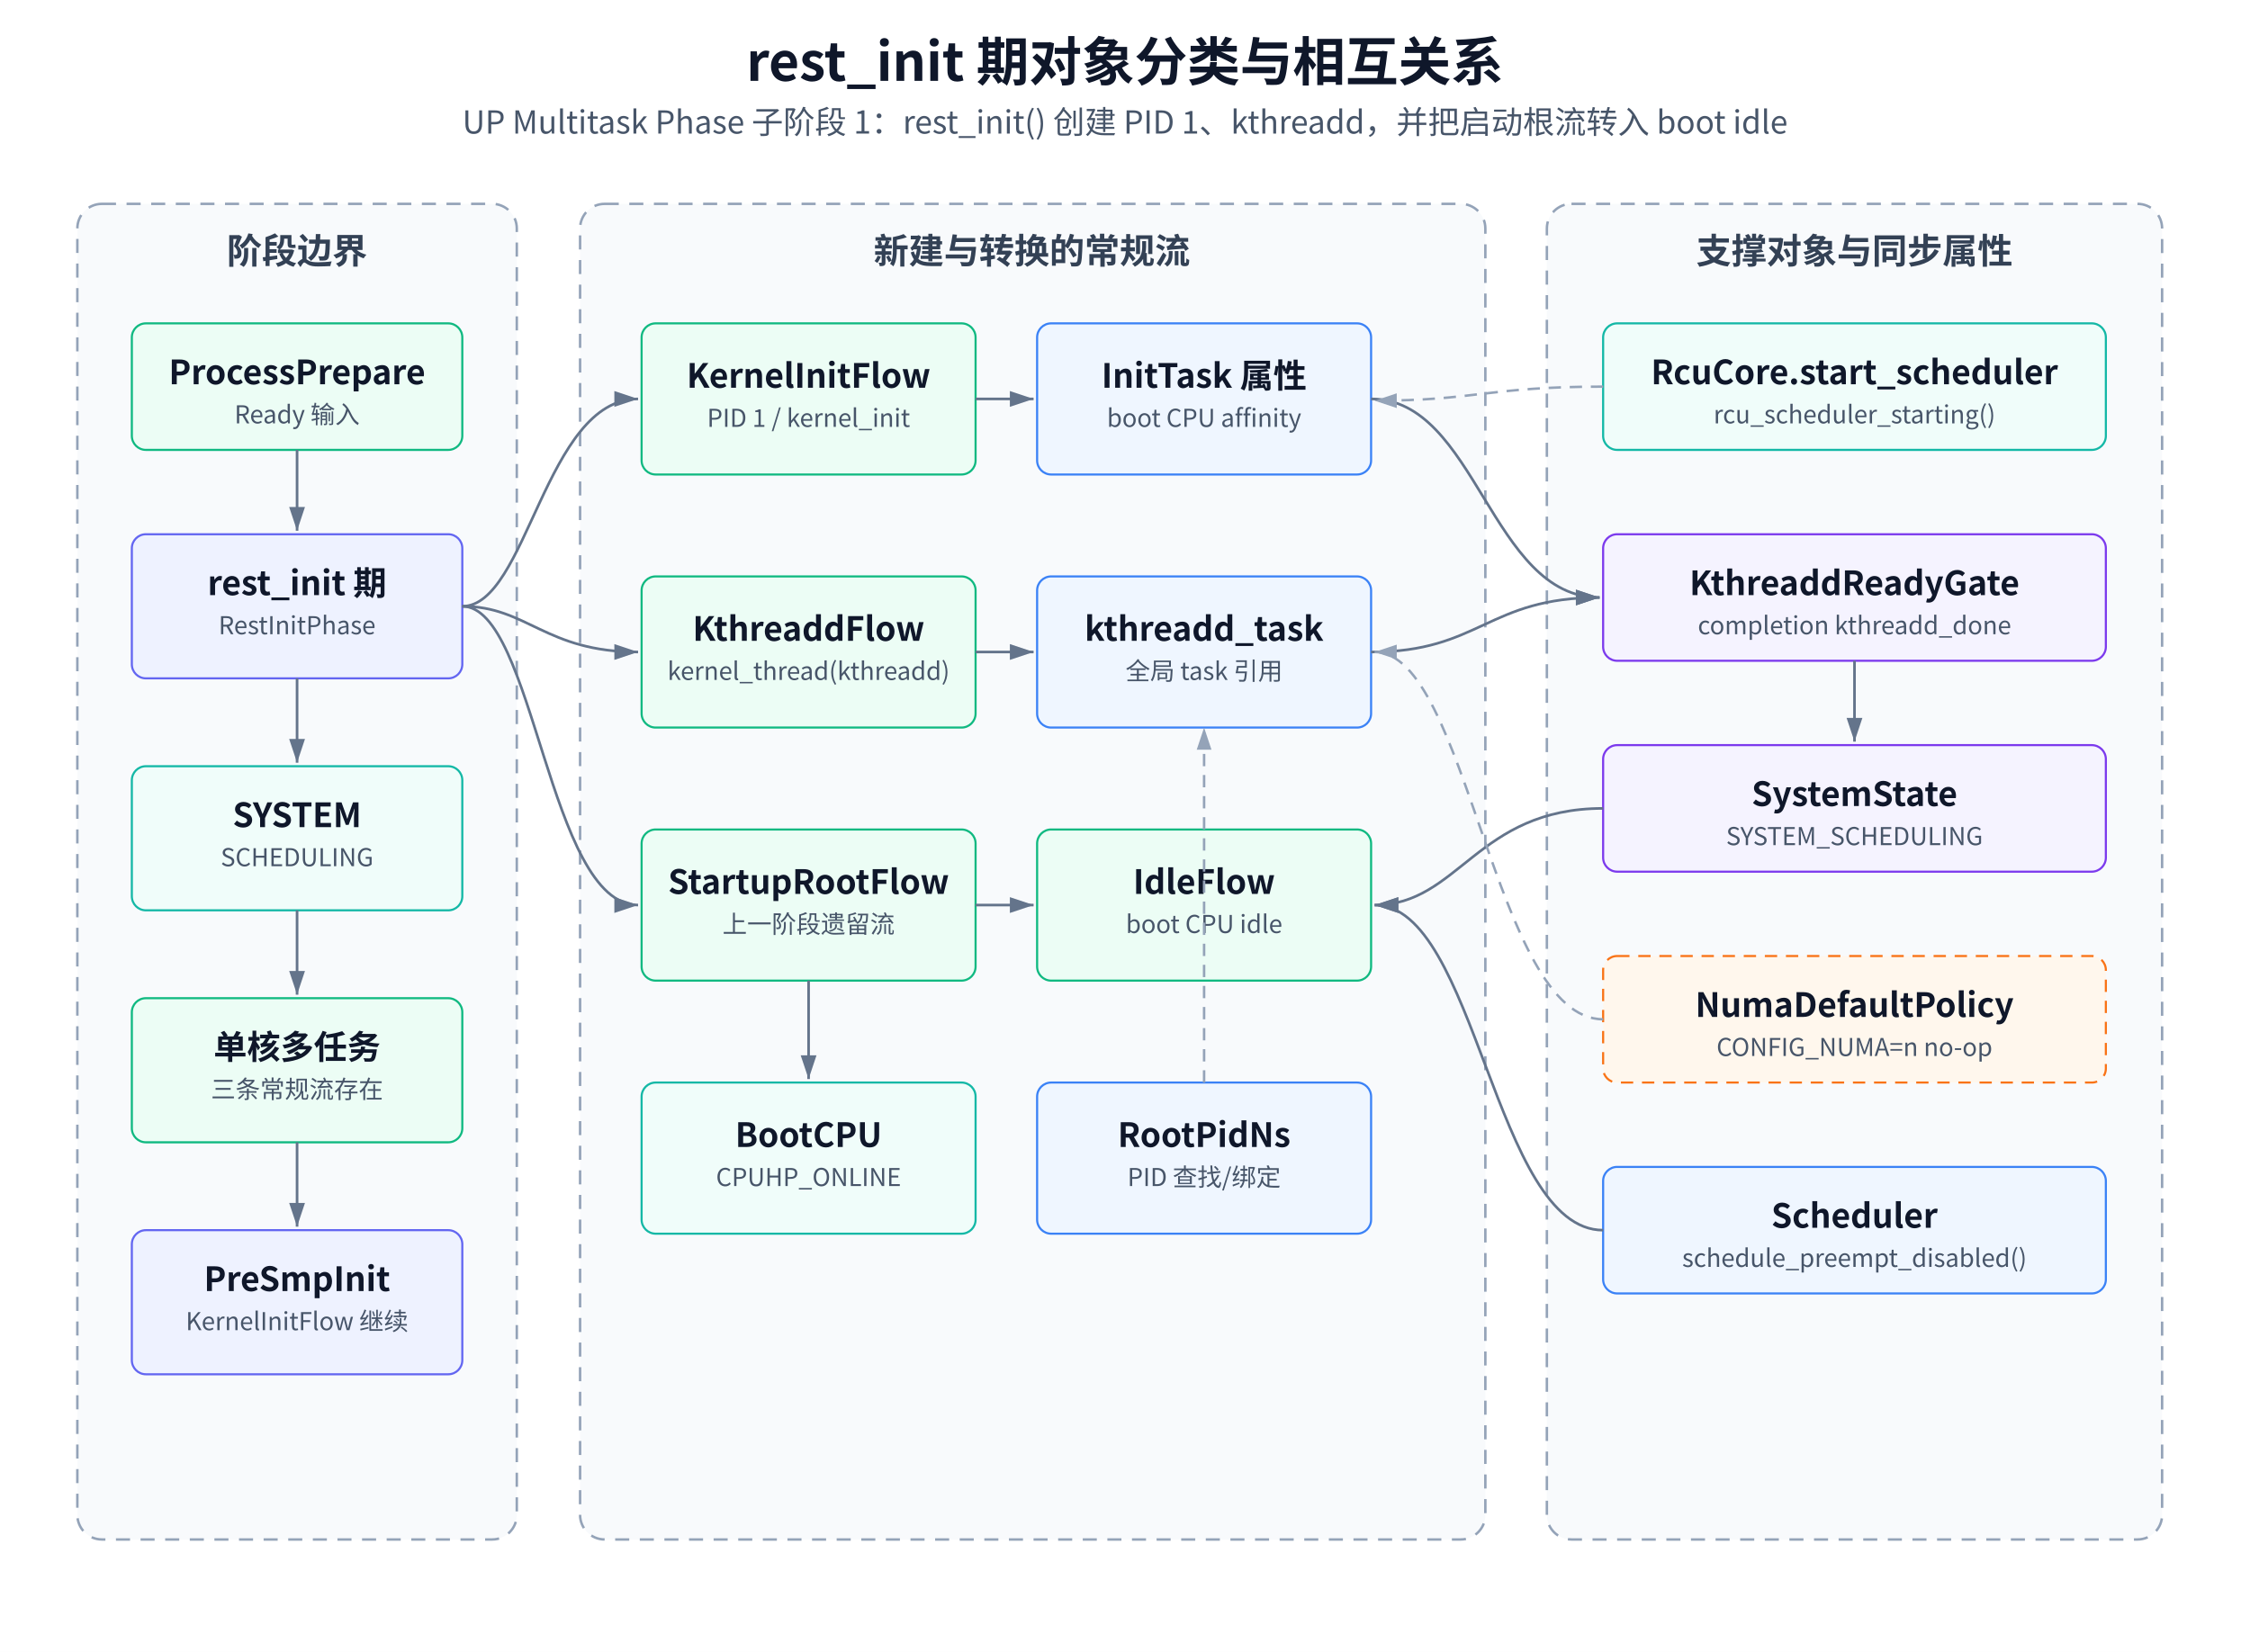
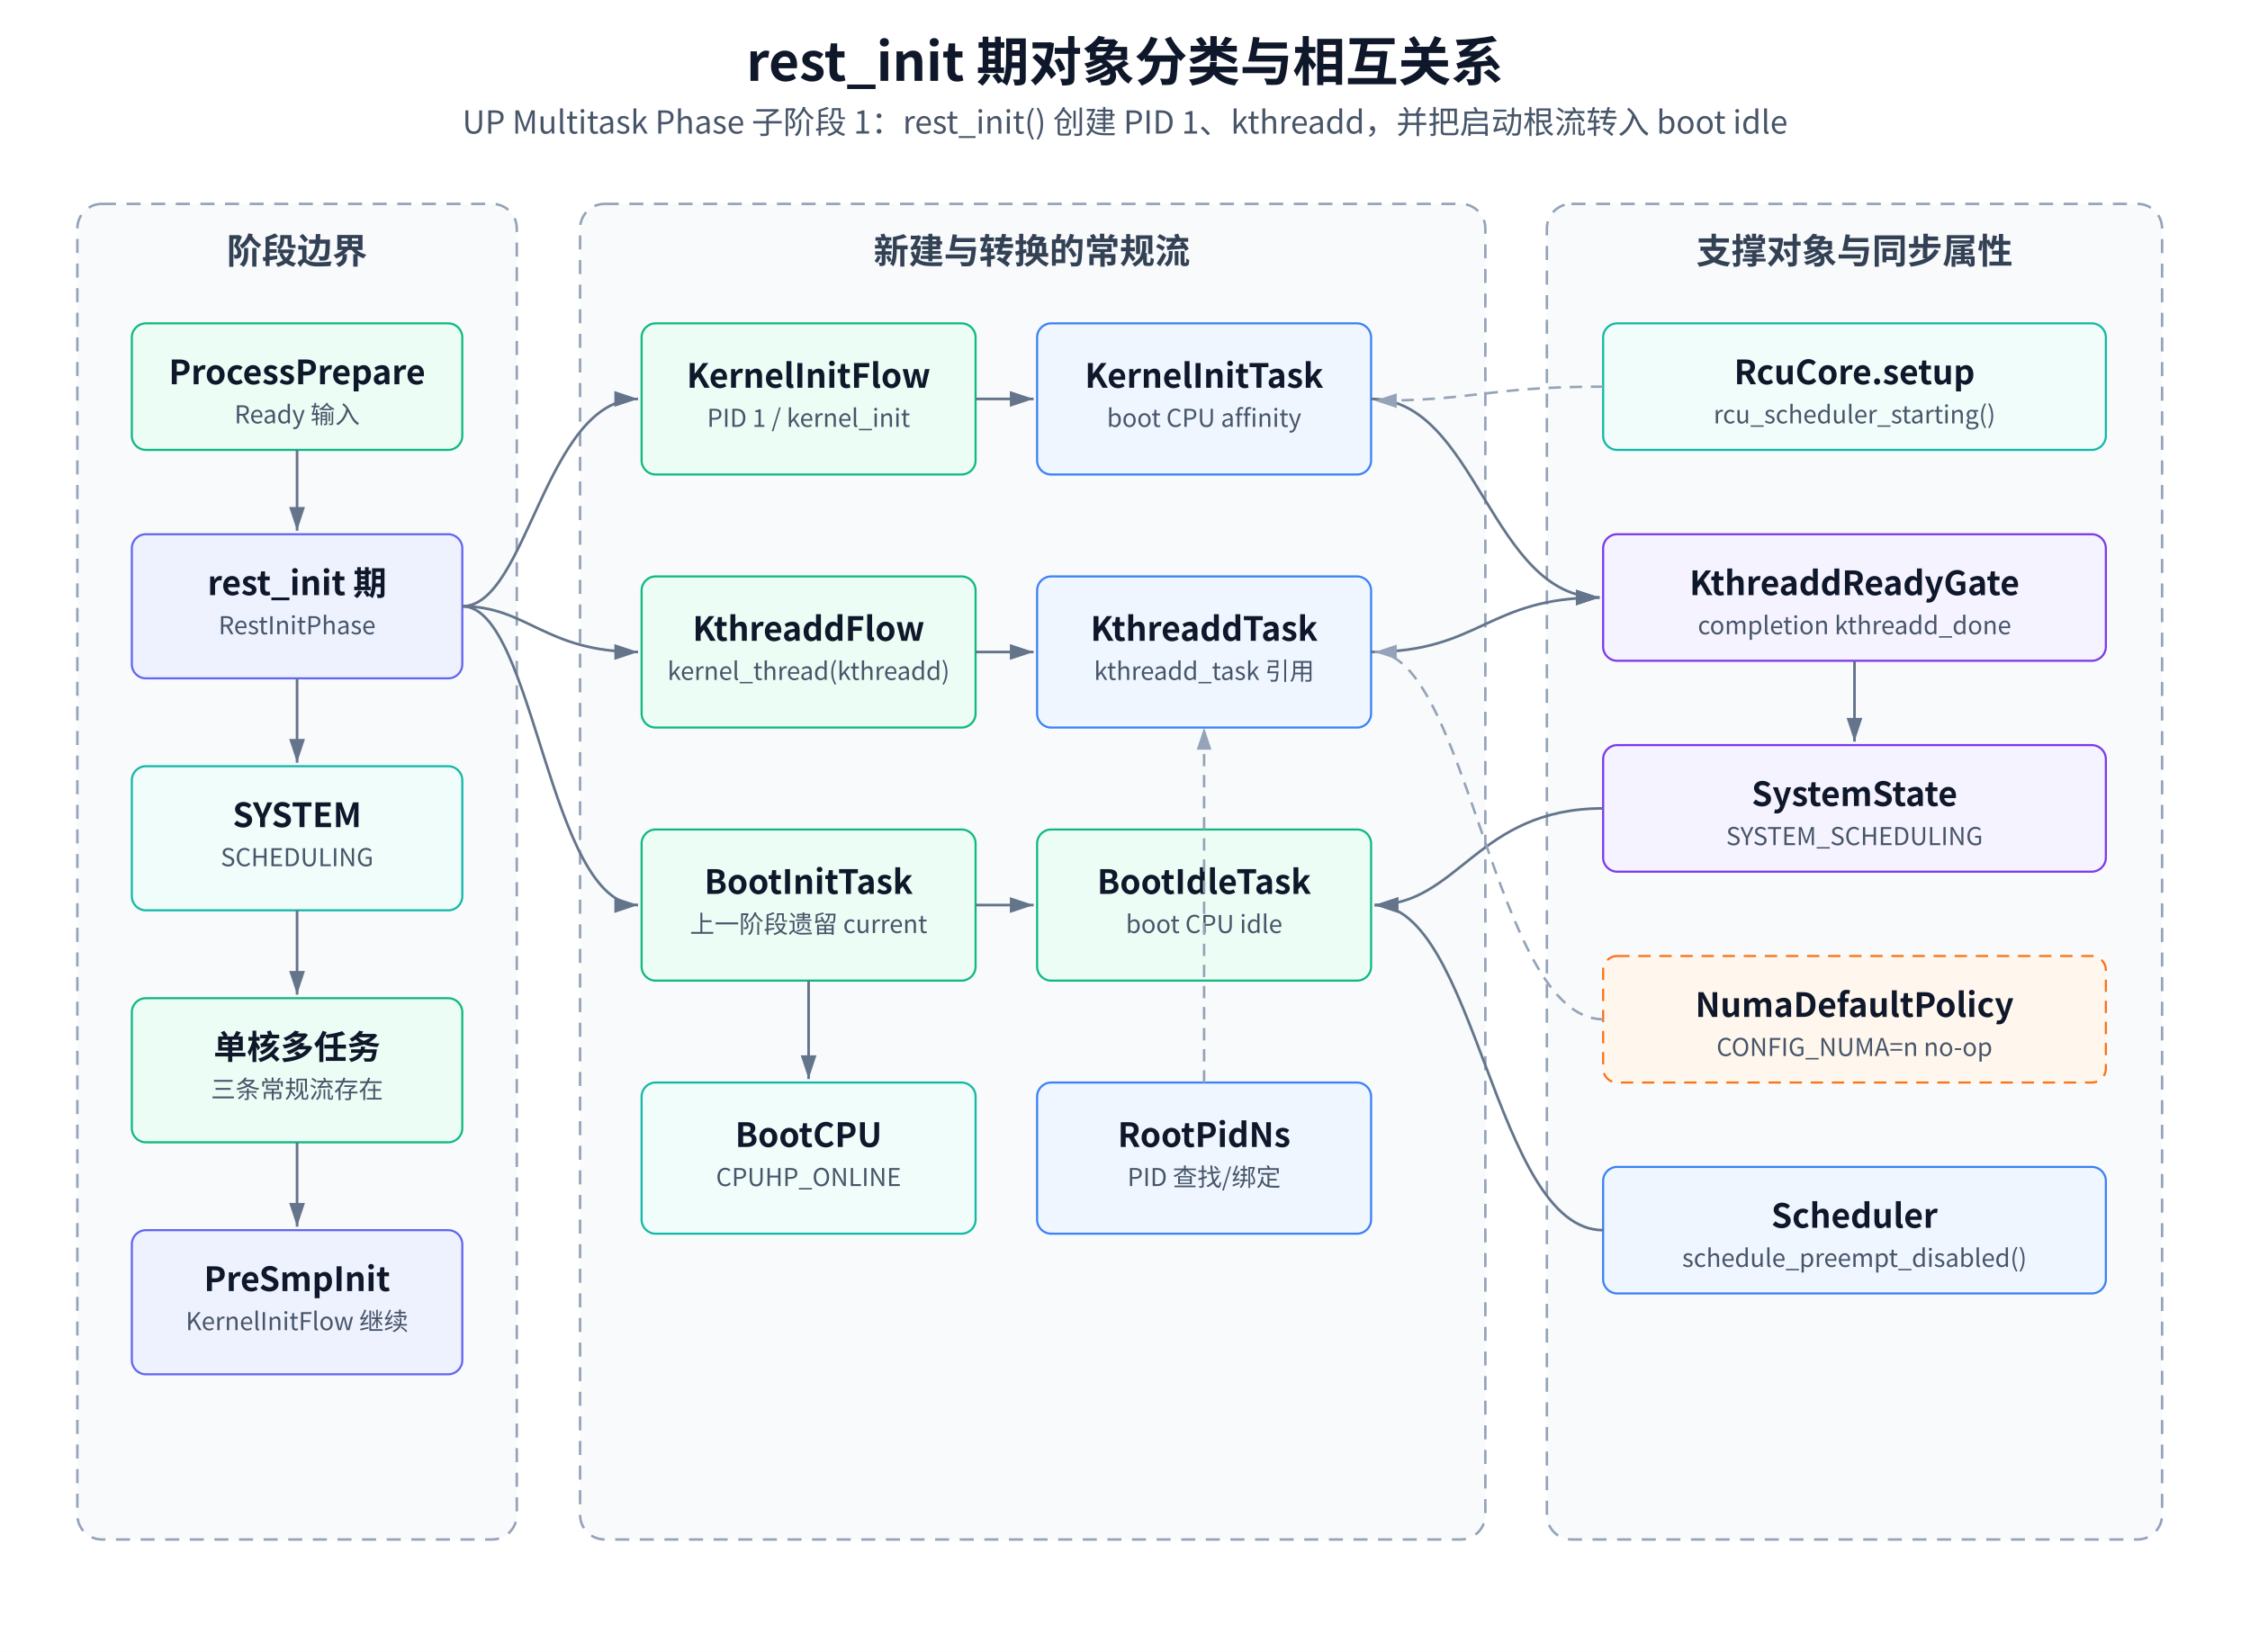
<svg xmlns="http://www.w3.org/2000/svg" width="1280" height="940" viewBox="0 0 1280 940" role="img" aria-labelledby="title desc">
  <defs>
    <style>
      text { font-family: "Microsoft YaHei", "Noto Sans CJK SC", "Source Han Sans SC", Arial, sans-serif; fill: #0f172a; }
      .title { font-size: 30px; font-weight: 600; }
      .subtitle { font-size: 18px; fill: #475569; }
      .group { fill: #f8fafc; stroke: #94a3b8; stroke-width: 1.4; stroke-dasharray: 8 6; }
      .box { fill: #ffffff; stroke: #334155; stroke-width: 1.2; }
      .phase { fill: #eef2ff; stroke: #6366f1; }
      .ready { fill: #ecfdf5; stroke: #10b981; }
      .flow { fill: #ecfdf5; stroke: #10b981; }
      .sched { fill: #f0fdfa; stroke: #14b8a6; }
      .sync { fill: #f5f3ff; stroke: #7c3aed; }
      .support { fill: #eff6ff; stroke: #3b82f6; }
      .trimmed { fill: #fff7ed; stroke: #f97316; stroke-dasharray: 7 5; }
      .label { font-size: 19px; font-weight: 600; dominant-baseline: middle; }
      .small { font-size: 14px; fill: #475569; dominant-baseline: middle; }
      .group-title { font-size: 20px; font-weight: 600; fill: #334155; }
      .edge { stroke: #64748b; stroke-width: 1.5; fill: none; marker-end: url(#arrow); }
      .edge-dash { stroke: #94a3b8; stroke-width: 1.4; fill: none; stroke-dasharray: 7 5; marker-end: url(#arrow2); }
    </style>
    <marker id="arrow" markerWidth="10" markerHeight="10" refX="9" refY="3" orient="auto" markerUnits="strokeWidth">
      <path d="M0,0 L0,6 L9,3 z" fill="#64748b" />
    </marker>
    <marker id="arrow2" markerWidth="10" markerHeight="10" refX="9" refY="3" orient="auto" markerUnits="strokeWidth">
      <path d="M0,0 L0,6 L9,3 z" fill="#94a3b8" />
    </marker>
  </defs>
  <rect x="0" y="0" width="1280" height="940" fill="#ffffff" />
  <text x="640" y="46" text-anchor="middle" class="title">rest_init 期对象分类与相互关系</text>
  <text x="640" y="76" text-anchor="middle" class="subtitle">UP Multitask Phase 子阶段 1：rest_init() 创建 PID 1、kthreadd，并把启动根流转入 boot idle</text>
  <rect x="44" y="116" width="250" height="760" rx="14" class="group" />
  <text x="169" y="150" text-anchor="middle" class="group-title">阶段边界</text>
  <rect x="75" y="184" width="188" height="72" rx="8" class="box ready" />
  <text x="169" y="212" text-anchor="middle" class="label">ProcessPrepare</text>
  <text x="169" y="236" text-anchor="middle" class="small">Ready 输入</text>
  <rect x="75" y="304" width="188" height="82" rx="8" class="box phase" />
  <text x="169" y="332" text-anchor="middle" class="label">rest_init 期</text>
  <text x="169" y="356" text-anchor="middle" class="small">RestInitPhase</text>
  <rect x="75" y="436" width="188" height="82" rx="8" class="box sched" />
  <text x="169" y="464" text-anchor="middle" class="label">SYSTEM</text>
  <text x="169" y="488" text-anchor="middle" class="small">SCHEDULING</text>
  <rect x="75" y="568" width="188" height="82" rx="8" class="box flow" />
  <text x="169" y="596" text-anchor="middle" class="label">单核多任务</text>
  <text x="169" y="620" text-anchor="middle" class="small">三条常规流存在</text>
  <rect x="75" y="700" width="188" height="82" rx="8" class="box phase" />
  <text x="169" y="728" text-anchor="middle" class="label">PreSmpInit</text>
  <text x="169" y="752" text-anchor="middle" class="small">KernelInitFlow 继续</text>
  <path d="M169 256 L169 302" class="edge" />
  <path d="M169 386 L169 434" class="edge" />
  <path d="M169 518 L169 566" class="edge" />
  <path d="M169 650 L169 698" class="edge" />
  <rect x="330" y="116" width="515" height="760" rx="14" class="group" />
  <text x="587" y="150" text-anchor="middle" class="group-title">新建与转换的常规流</text>
  <rect x="365" y="184" width="190" height="86" rx="8" class="box flow" />
  <text x="460" y="214" text-anchor="middle" class="label">KernelInitFlow</text>
  <text x="460" y="238" text-anchor="middle" class="small">PID 1 / kernel_init</text>
  <rect x="590" y="184" width="190" height="86" rx="8" class="box support" />
-   <text x="685" y="214" text-anchor="middle" class="label">InitTask 属性</text>
+   <text x="685" y="214" text-anchor="middle" class="label">KernelInitTask</text>
  <text x="685" y="238" text-anchor="middle" class="small">boot CPU affinity</text>
  <rect x="365" y="328" width="190" height="86" rx="8" class="box flow" />
  <text x="460" y="358" text-anchor="middle" class="label">KthreaddFlow</text>
  <text x="460" y="382" text-anchor="middle" class="small">kernel_thread(kthreadd)</text>
  <rect x="590" y="328" width="190" height="86" rx="8" class="box support" />
-   <text x="685" y="358" text-anchor="middle" class="label">kthreadd_task</text>
-   <text x="685" y="382" text-anchor="middle" class="small">全局 task 引用</text>
+   <text x="685" y="358" text-anchor="middle" class="label">KthreaddTask</text>
+   <text x="685" y="382" text-anchor="middle" class="small">kthreadd_task 引用</text>
  <rect x="365" y="472" width="190" height="86" rx="8" class="box flow" />
-   <text x="460" y="502" text-anchor="middle" class="label">StartupRootFlow</text>
-   <text x="460" y="526" text-anchor="middle" class="small">上一阶段遗留流</text>
+   <text x="460" y="502" text-anchor="middle" class="label">BootInitTask</text>
+   <text x="460" y="526" text-anchor="middle" class="small">上一阶段遗留 current</text>
  <rect x="590" y="472" width="190" height="86" rx="8" class="box flow" />
-   <text x="685" y="502" text-anchor="middle" class="label">IdleFlow</text>
+   <text x="685" y="502" text-anchor="middle" class="label">BootIdleTask</text>
  <text x="685" y="526" text-anchor="middle" class="small">boot CPU idle</text>
  <rect x="365" y="616" width="190" height="86" rx="8" class="box sched" />
  <text x="460" y="646" text-anchor="middle" class="label">BootCPU</text>
  <text x="460" y="670" text-anchor="middle" class="small">CPUHP_ONLINE</text>
  <rect x="590" y="616" width="190" height="86" rx="8" class="box support" />
  <text x="685" y="646" text-anchor="middle" class="label">RootPidNs</text>
  <text x="685" y="670" text-anchor="middle" class="small">PID 查找/绑定</text>
  <path d="M555 227 L588 227" class="edge" />
  <path d="M555 371 L588 371" class="edge" />
  <path d="M555 515 L588 515" class="edge" />
  <path d="M460 558 L460 614" class="edge" />
  <path d="M685 616 L685 414" class="edge-dash" />
  <rect x="880" y="116" width="350" height="760" rx="14" class="group" />
  <text x="1055" y="150" text-anchor="middle" class="group-title">支撑对象与同步属性</text>
  <rect x="912" y="184" width="286" height="72" rx="8" class="box sched" />
-   <text x="1055" y="212" text-anchor="middle" class="label">RcuCore.start_scheduler</text>
+   <text x="1055" y="212" text-anchor="middle" class="label">RcuCore.setup</text>
  <text x="1055" y="236" text-anchor="middle" class="small">rcu_scheduler_starting()</text>
  <rect x="912" y="304" width="286" height="72" rx="8" class="box sync" />
  <text x="1055" y="332" text-anchor="middle" class="label">KthreaddReadyGate</text>
  <text x="1055" y="356" text-anchor="middle" class="small">completion kthreadd_done</text>
  <rect x="912" y="424" width="286" height="72" rx="8" class="box sync" />
  <text x="1055" y="452" text-anchor="middle" class="label">SystemState</text>
  <text x="1055" y="476" text-anchor="middle" class="small">SYSTEM_SCHEDULING</text>
  <rect x="912" y="544" width="286" height="72" rx="8" class="box trimmed" />
  <text x="1055" y="572" text-anchor="middle" class="label">NumaDefaultPolicy</text>
  <text x="1055" y="596" text-anchor="middle" class="small">CONFIG_NUMA=n no-op</text>
  <rect x="912" y="664" width="286" height="72" rx="8" class="box support" />
  <text x="1055" y="692" text-anchor="middle" class="label">Scheduler</text>
  <text x="1055" y="716" text-anchor="middle" class="small">schedule_preempt_disabled()</text>
  <path d="M263 345 C300 345, 310 227, 363 227" class="edge" />
  <path d="M263 345 C300 345, 310 371, 363 371" class="edge" />
  <path d="M263 345 C304 345, 312 515, 363 515" class="edge" />
  <path d="M780 227 C840 227, 848 340, 910 340" class="edge" />
  <path d="M780 371 C842 371, 846 340, 910 340" class="edge" />
  <path d="M1055 376 L1055 422" class="edge" />
  <path d="M912 460 C840 460, 830 515, 782 515" class="edge" />
  <path d="M912 700 C850 700, 840 515, 782 515" class="edge" />
  <path d="M912 220 C846 220, 840 228, 782 228" class="edge-dash" />
  <path d="M912 580 C850 580, 835 371, 782 371" class="edge-dash" />
</svg>
